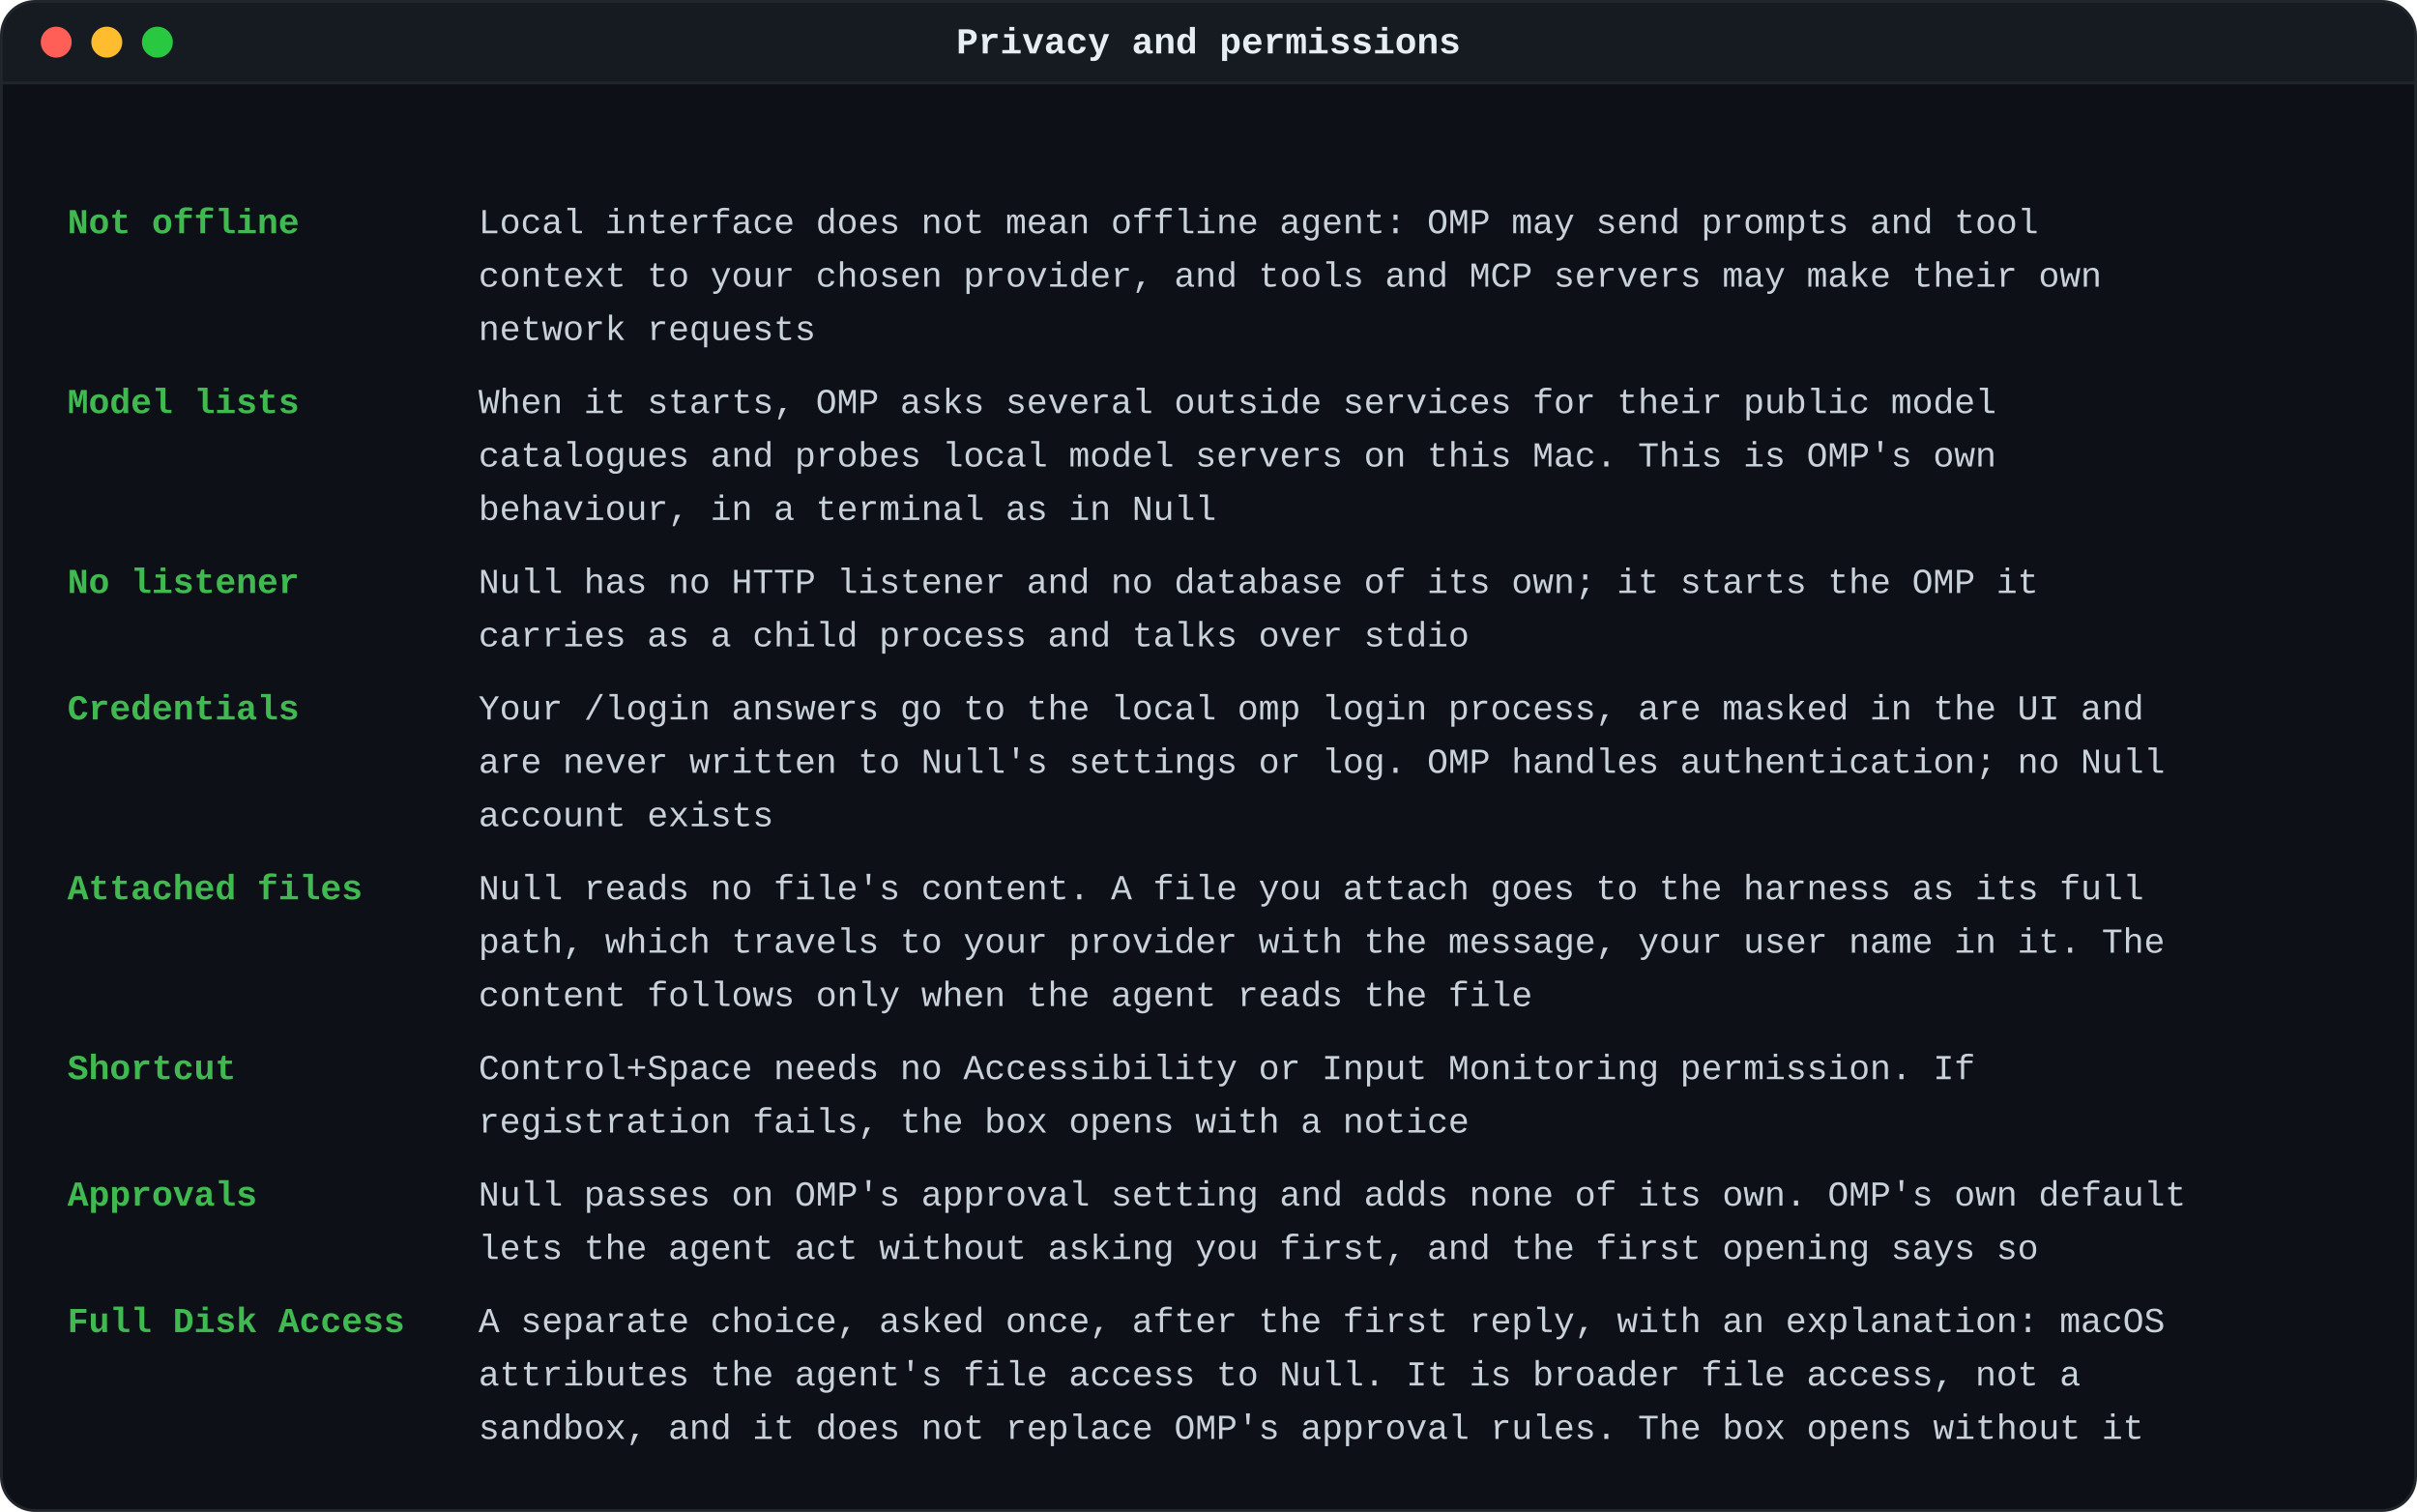
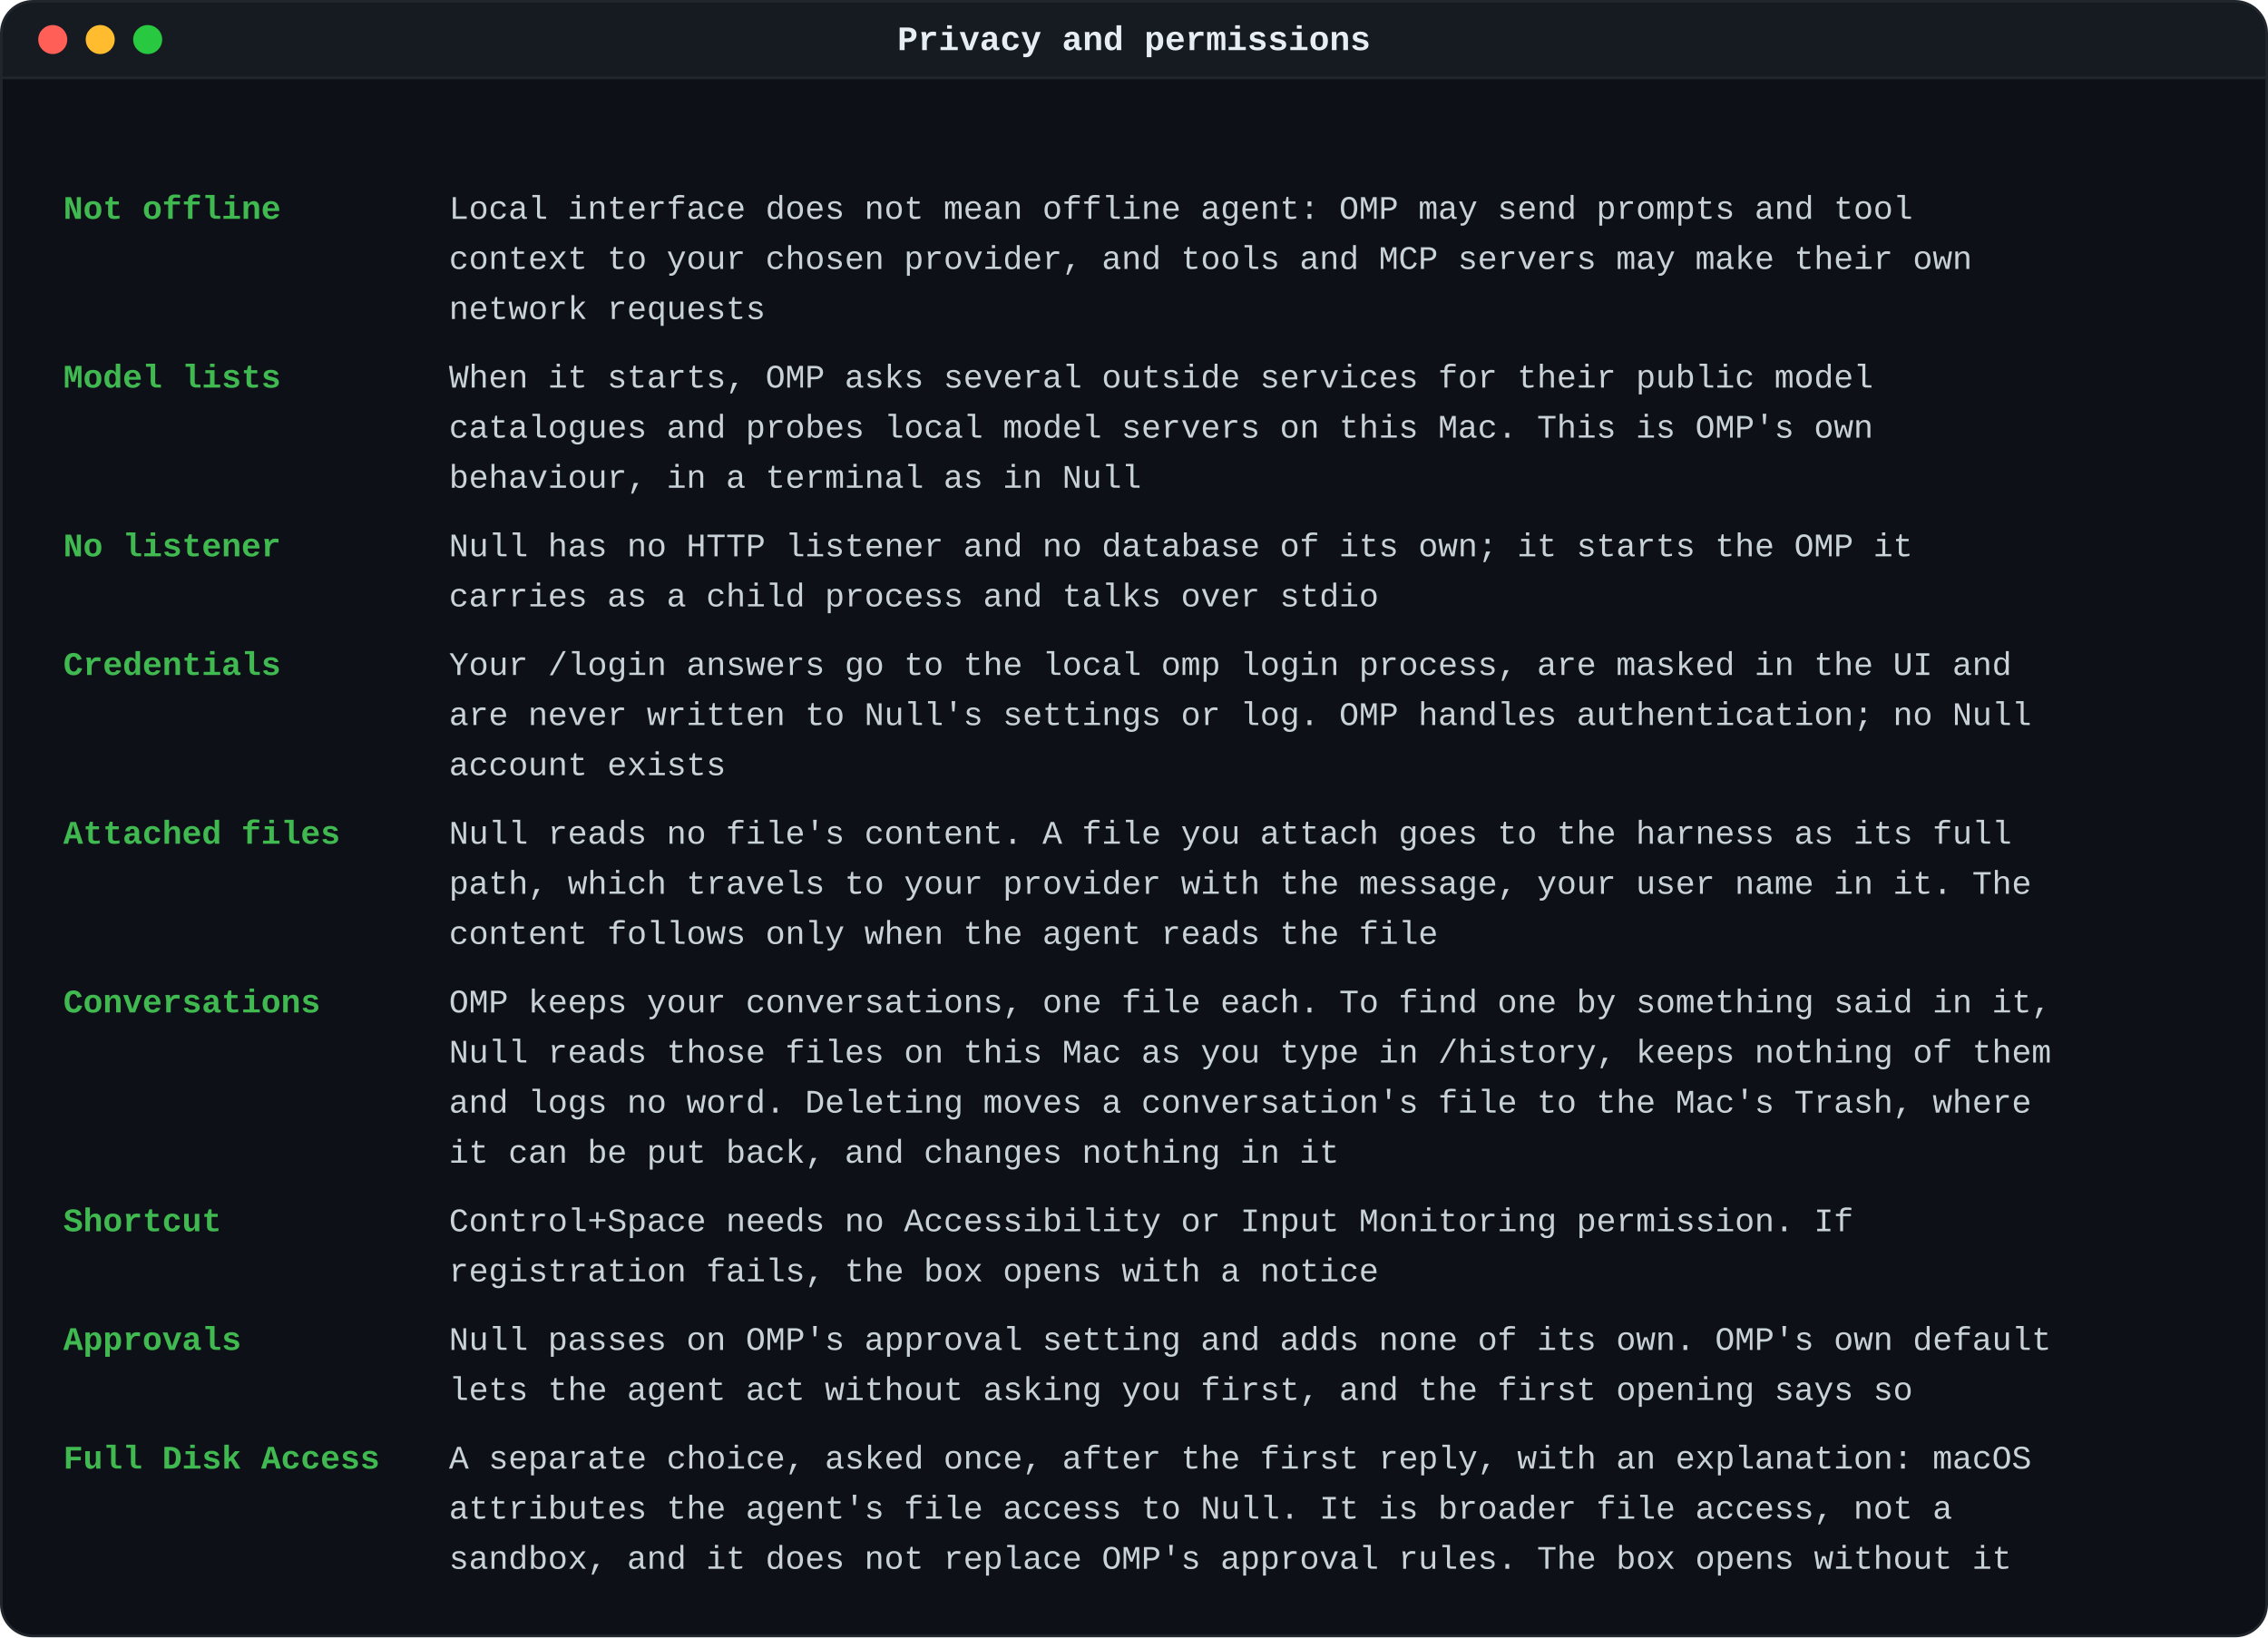
- <svg xmlns="http://www.w3.org/2000/svg" viewBox="0 0 860 538" width="860" height="538" fill="none" role="img" aria-label="Privacy and permissions. Not offline: Local interface does not mean offline agent: OMP may send prompts and tool context to your chosen provider, and tools and MCP servers may make their own network requests Model lists: When it starts, OMP asks several outside services for their public model catalogues and probes local model servers on this Mac. This is OMP's own behaviour, in a terminal as in Null No listener: Null has no HTTP listener and no database of its own; it starts the OMP it carries as a child process and talks over stdio Credentials: Your /login answers go to the local omp login process, are masked in the UI and are never written to Null's settings or log. OMP handles authentication; no Null account exists Attached files: Null reads no file's content. A file you attach goes to the harness as its full path, which travels to your provider with the message, your user name in it. The content follows only when the agent reads the file Shortcut: Control+Space needs no Accessibility or Input Monitoring permission. If registration fails, the box opens with a notice Approvals: Null passes on OMP's approval setting and adds none of its own. OMP's own default lets the agent act without asking you first, and the first opening says so Full Disk Access: A separate choice, asked once, after the first reply, with an explanation: macOS attributes the agent's file access to Null. It is broader file access, not a sandbox, and it does not replace OMP's approval rules. The box opens without it">
+ <svg xmlns="http://www.w3.org/2000/svg" viewBox="0 0 860 621" width="860" height="621" fill="none" role="img" aria-label="Privacy and permissions. Not offline: Local interface does not mean offline agent: OMP may send prompts and tool context to your chosen provider, and tools and MCP servers may make their own network requests Model lists: When it starts, OMP asks several outside services for their public model catalogues and probes local model servers on this Mac. This is OMP's own behaviour, in a terminal as in Null No listener: Null has no HTTP listener and no database of its own; it starts the OMP it carries as a child process and talks over stdio Credentials: Your /login answers go to the local omp login process, are masked in the UI and are never written to Null's settings or log. OMP handles authentication; no Null account exists Attached files: Null reads no file's content. A file you attach goes to the harness as its full path, which travels to your provider with the message, your user name in it. The content follows only when the agent reads the file Conversations: OMP keeps your conversations, one file each. To find one by something said in it, Null reads those files on this Mac as you type in /history, keeps nothing of them and logs no word. Deleting moves a conversation's file to the Mac's Trash, where it can be put back, and changes nothing in it Shortcut: Control+Space needs no Accessibility or Input Monitoring permission. If registration fails, the box opens with a notice Approvals: Null passes on OMP's approval setting and adds none of its own. OMP's own default lets the agent act without asking you first, and the first opening says so Full Disk Access: A separate choice, asked once, after the first reply, with an explanation: macOS attributes the agent's file access to Null. It is broader file access, not a sandbox, and it does not replace OMP's approval rules. The box opens without it">
  <style>
    text { font-family: ui-monospace,SFMono-Regular,'SF Mono',Menlo,Consolas,'Liberation Mono',monospace; }
    .rise { animation: rise .35s ease-out both; }
    .fade { animation: fade .4s ease-out both; }
    .blink { animation: blink 1.1s steps(1) infinite; }
    @keyframes rise { from { opacity: 0; transform: translateY(4px); } }
    @keyframes fade { from { opacity: 0; } }
    @keyframes blink { 50% { opacity: 0; } }
    @keyframes hold { 0%, 99.9% { opacity: 1; } 100% { opacity: 0; } }
    @media (prefers-reduced-motion: reduce) { * { animation: none !important; } }
  </style>
  <clipPath id="win">
-     <rect x="0.5" y="0.5" width="859" height="537" rx="12" />
+     <rect x="0.5" y="0.5" width="859" height="620" rx="12" />
  </clipPath>
  <g clip-path="url(#win)">
-     <rect width="860" height="538" fill="#0D1117" />
+     <rect width="860" height="621" fill="#0D1117" />
    <rect width="860" height="30" fill="#161B22" />
    <path d="M0 29.5H860" stroke="#21262D" />
    <circle cx="20" cy="15.0" r="5.5" fill="#FF5F57" />
    <circle cx="38" cy="15.0" r="5.5" fill="#FEBC2E" />
    <circle cx="56" cy="15.0" r="5.5" fill="#28C840" />
    <text x="430.0" y="19.0" font-size="13" font-weight="600" fill="#E6EDF3" text-anchor="middle">Privacy and permissions</text>
    <text x="24" y="83.0" font-size="12.5" font-weight="700" fill="#3FB950">Not offline</text>
    <text x="170.25" y="83.0" font-size="12.5" fill="#C9D1D9">Local interface does not mean offline agent: OMP may send prompts and tool</text>
    <text x="170.25" y="102.0" font-size="12.5" fill="#C9D1D9">context to your chosen provider, and tools and MCP servers may make their own</text>
    <text x="170.25" y="121.0" font-size="12.5" fill="#C9D1D9">network requests</text>
    <text x="24" y="147.0" font-size="12.5" font-weight="700" fill="#3FB950">Model lists</text>
    <text x="170.25" y="147.0" font-size="12.5" fill="#C9D1D9">When it starts, OMP asks several outside services for their public model</text>
    <text x="170.25" y="166.0" font-size="12.5" fill="#C9D1D9">catalogues and probes local model servers on this Mac. This is OMP's own</text>
    <text x="170.25" y="185.0" font-size="12.5" fill="#C9D1D9">behaviour, in a terminal as in Null</text>
    <text x="24" y="211.0" font-size="12.5" font-weight="700" fill="#3FB950">No listener</text>
    <text x="170.25" y="211.0" font-size="12.5" fill="#C9D1D9">Null has no HTTP listener and no database of its own; it starts the OMP it</text>
    <text x="170.25" y="230.0" font-size="12.5" fill="#C9D1D9">carries as a child process and talks over stdio</text>
    <text x="24" y="256.0" font-size="12.5" font-weight="700" fill="#3FB950">Credentials</text>
    <text x="170.25" y="256.0" font-size="12.5" fill="#C9D1D9">Your /login answers go to the local omp login process, are masked in the UI and</text>
    <text x="170.25" y="275.0" font-size="12.5" fill="#C9D1D9">are never written to Null's settings or log. OMP handles authentication; no Null</text>
    <text x="170.25" y="294.0" font-size="12.5" fill="#C9D1D9">account exists</text>
    <text x="24" y="320.0" font-size="12.5" font-weight="700" fill="#3FB950">Attached files</text>
    <text x="170.25" y="320.0" font-size="12.5" fill="#C9D1D9">Null reads no file's content. A file you attach goes to the harness as its full</text>
    <text x="170.25" y="339.0" font-size="12.5" fill="#C9D1D9">path, which travels to your provider with the message, your user name in it. The</text>
    <text x="170.25" y="358.0" font-size="12.5" fill="#C9D1D9">content follows only when the agent reads the file</text>
-     <text x="24" y="384.0" font-size="12.5" font-weight="700" fill="#3FB950">Shortcut</text>
-     <text x="170.25" y="384.0" font-size="12.5" fill="#C9D1D9">Control+Space needs no Accessibility or Input Monitoring permission. If</text>
-     <text x="170.25" y="403.0" font-size="12.5" fill="#C9D1D9">registration fails, the box opens with a notice</text>
-     <text x="24" y="429.0" font-size="12.5" font-weight="700" fill="#3FB950">Approvals</text>
-     <text x="170.25" y="429.0" font-size="12.5" fill="#C9D1D9">Null passes on OMP's approval setting and adds none of its own. OMP's own default</text>
-     <text x="170.25" y="448.0" font-size="12.5" fill="#C9D1D9">lets the agent act without asking you first, and the first opening says so</text>
-     <text x="24" y="474.0" font-size="12.5" font-weight="700" fill="#3FB950">Full Disk Access</text>
-     <text x="170.25" y="474.0" font-size="12.5" fill="#C9D1D9">A separate choice, asked once, after the first reply, with an explanation: macOS</text>
-     <text x="170.25" y="493.0" font-size="12.5" fill="#C9D1D9">attributes the agent's file access to Null. It is broader file access, not a</text>
-     <text x="170.25" y="512.0" font-size="12.5" fill="#C9D1D9">sandbox, and it does not replace OMP's approval rules. The box opens without it</text>
+     <text x="24" y="384.0" font-size="12.5" font-weight="700" fill="#3FB950">Conversations</text>
+     <text x="170.25" y="384.0" font-size="12.5" fill="#C9D1D9">OMP keeps your conversations, one file each. To find one by something said in it,</text>
+     <text x="170.25" y="403.0" font-size="12.5" fill="#C9D1D9">Null reads those files on this Mac as you type in /history, keeps nothing of them</text>
+     <text x="170.25" y="422.0" font-size="12.5" fill="#C9D1D9">and logs no word. Deleting moves a conversation's file to the Mac's Trash, where</text>
+     <text x="170.25" y="441.0" font-size="12.5" fill="#C9D1D9">it can be put back, and changes nothing in it</text>
+     <text x="24" y="467.0" font-size="12.5" font-weight="700" fill="#3FB950">Shortcut</text>
+     <text x="170.25" y="467.0" font-size="12.5" fill="#C9D1D9">Control+Space needs no Accessibility or Input Monitoring permission. If</text>
+     <text x="170.25" y="486.0" font-size="12.5" fill="#C9D1D9">registration fails, the box opens with a notice</text>
+     <text x="24" y="512.0" font-size="12.5" font-weight="700" fill="#3FB950">Approvals</text>
+     <text x="170.25" y="512.0" font-size="12.5" fill="#C9D1D9">Null passes on OMP's approval setting and adds none of its own. OMP's own default</text>
+     <text x="170.25" y="531.0" font-size="12.5" fill="#C9D1D9">lets the agent act without asking you first, and the first opening says so</text>
+     <text x="24" y="557.0" font-size="12.5" font-weight="700" fill="#3FB950">Full Disk Access</text>
+     <text x="170.25" y="557.0" font-size="12.5" fill="#C9D1D9">A separate choice, asked once, after the first reply, with an explanation: macOS</text>
+     <text x="170.25" y="576.0" font-size="12.5" fill="#C9D1D9">attributes the agent's file access to Null. It is broader file access, not a</text>
+     <text x="170.25" y="595.0" font-size="12.5" fill="#C9D1D9">sandbox, and it does not replace OMP's approval rules. The box opens without it</text>
  </g>
-   <rect x="0.5" y="0.5" width="859" height="537" rx="12" stroke="#21262D" />
+   <rect x="0.5" y="0.5" width="859" height="620" rx="12" stroke="#21262D" />
</svg>
